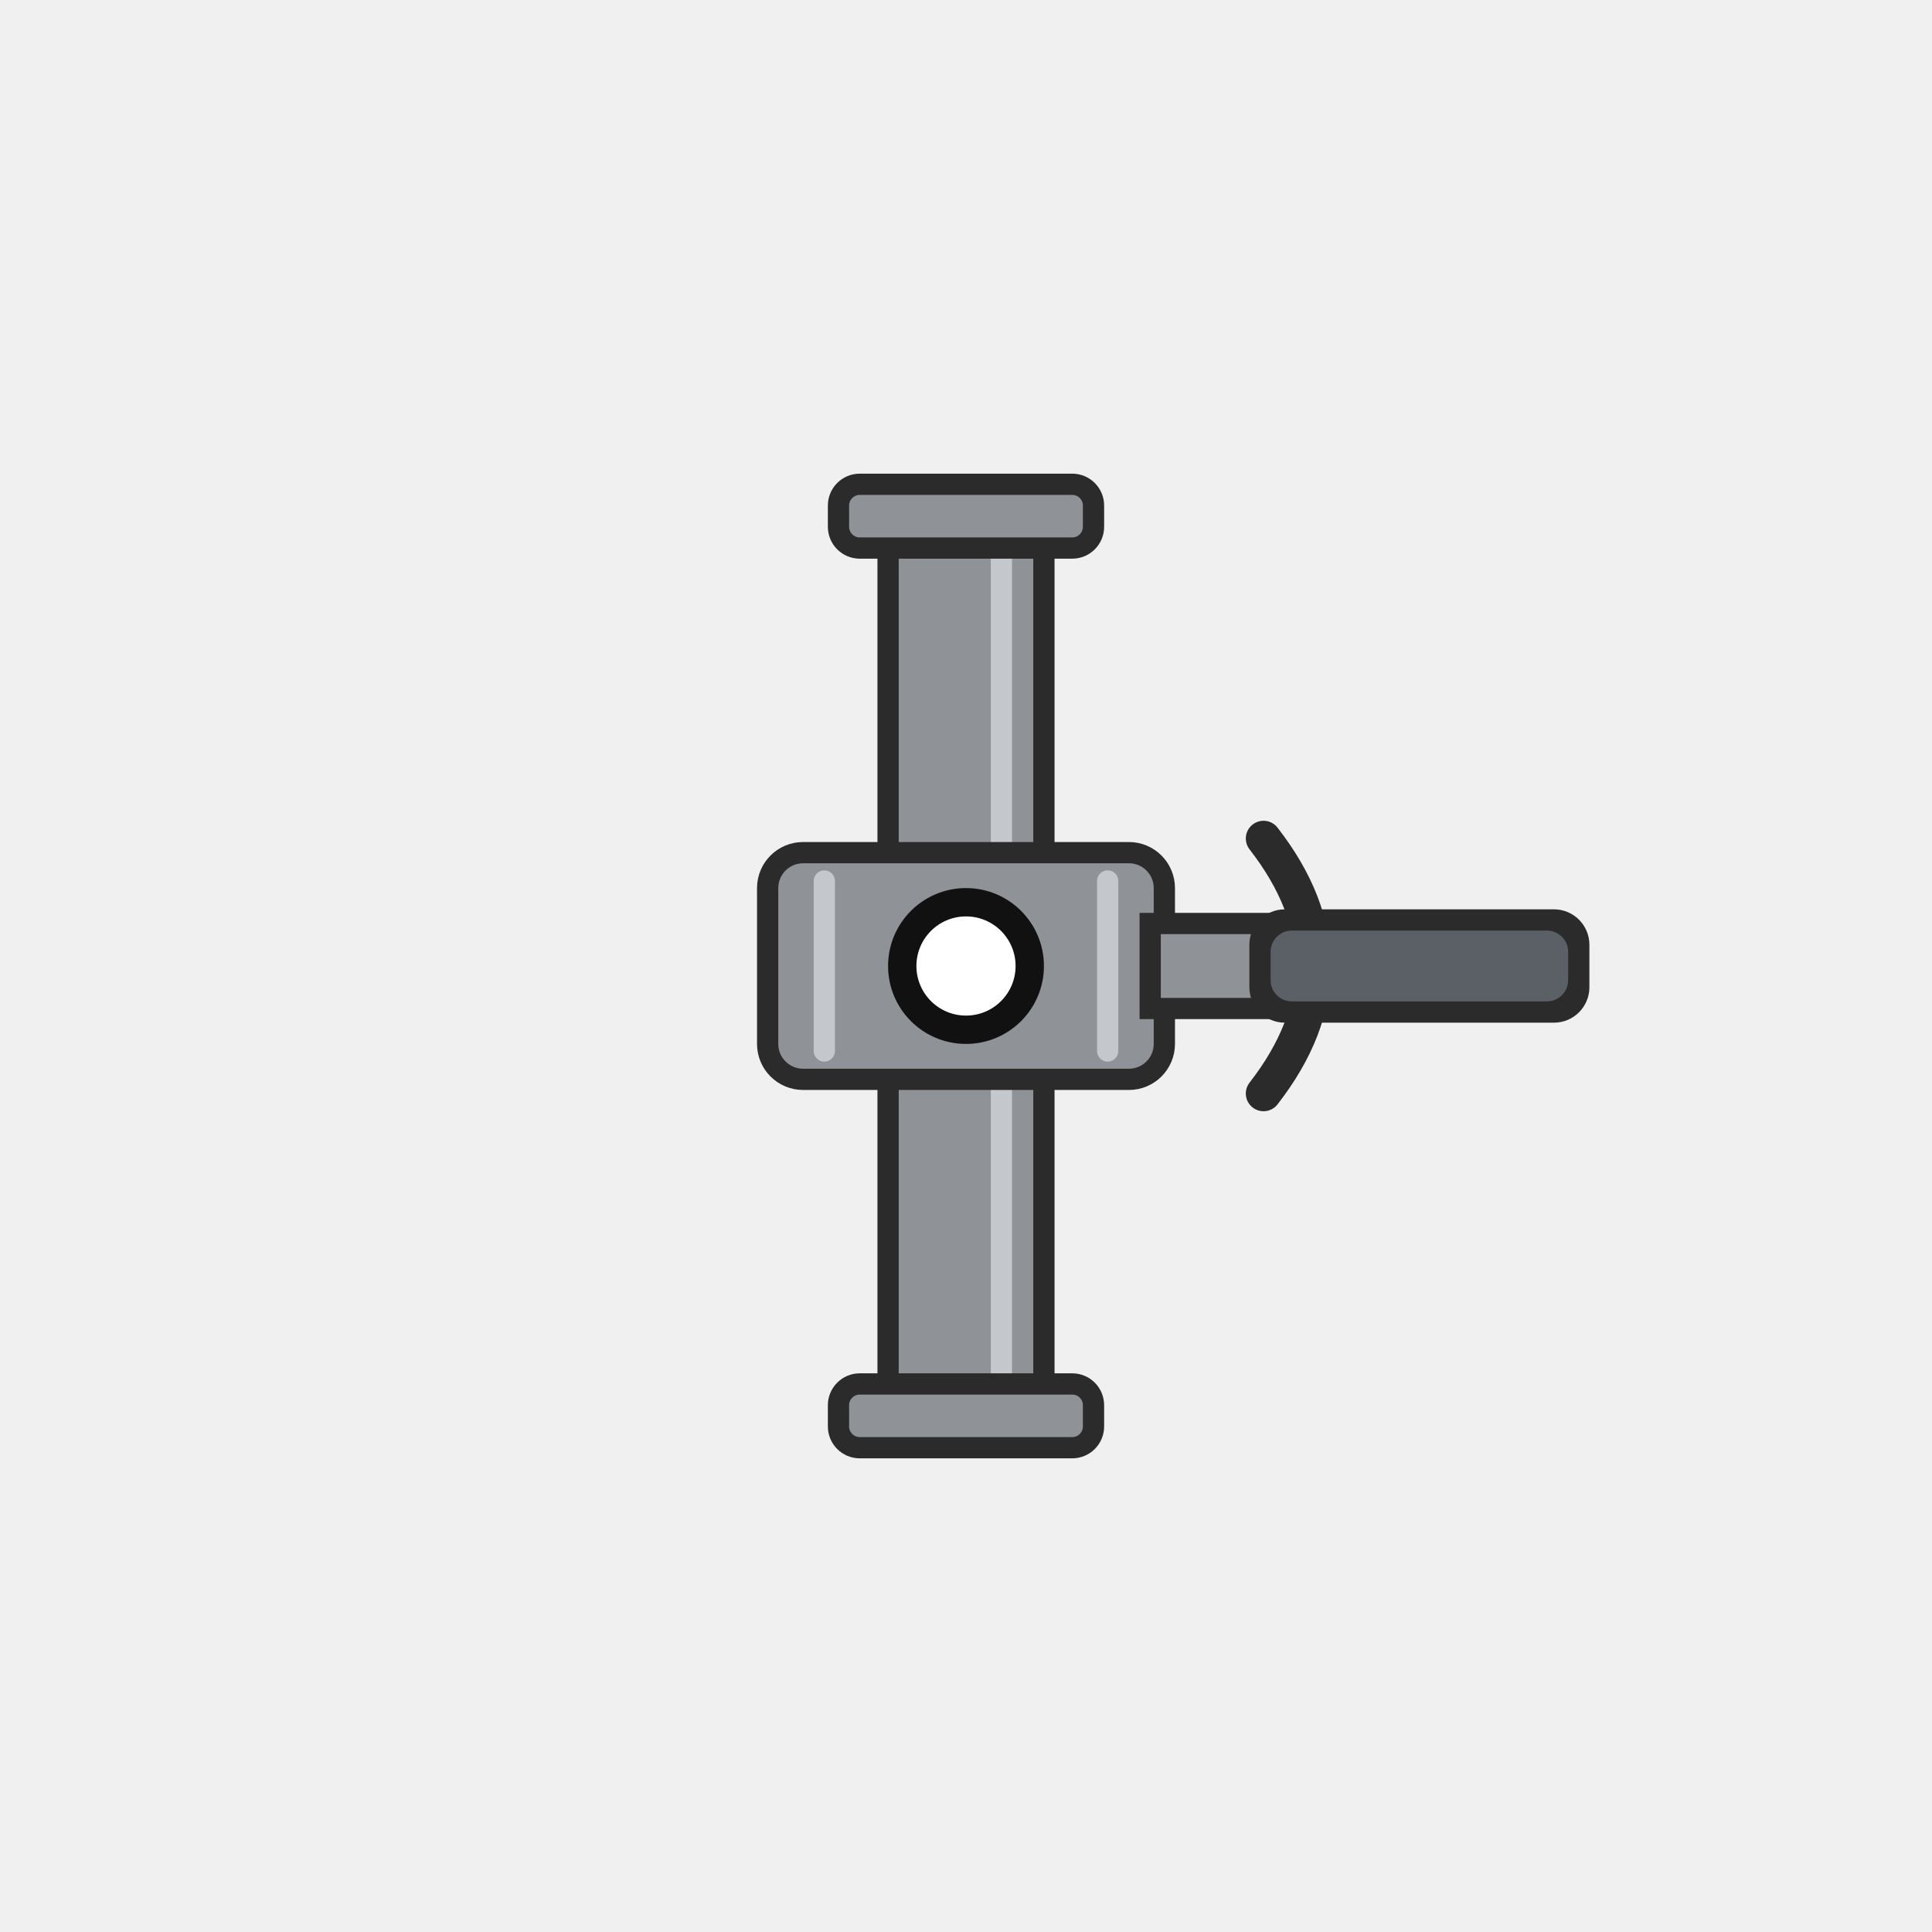
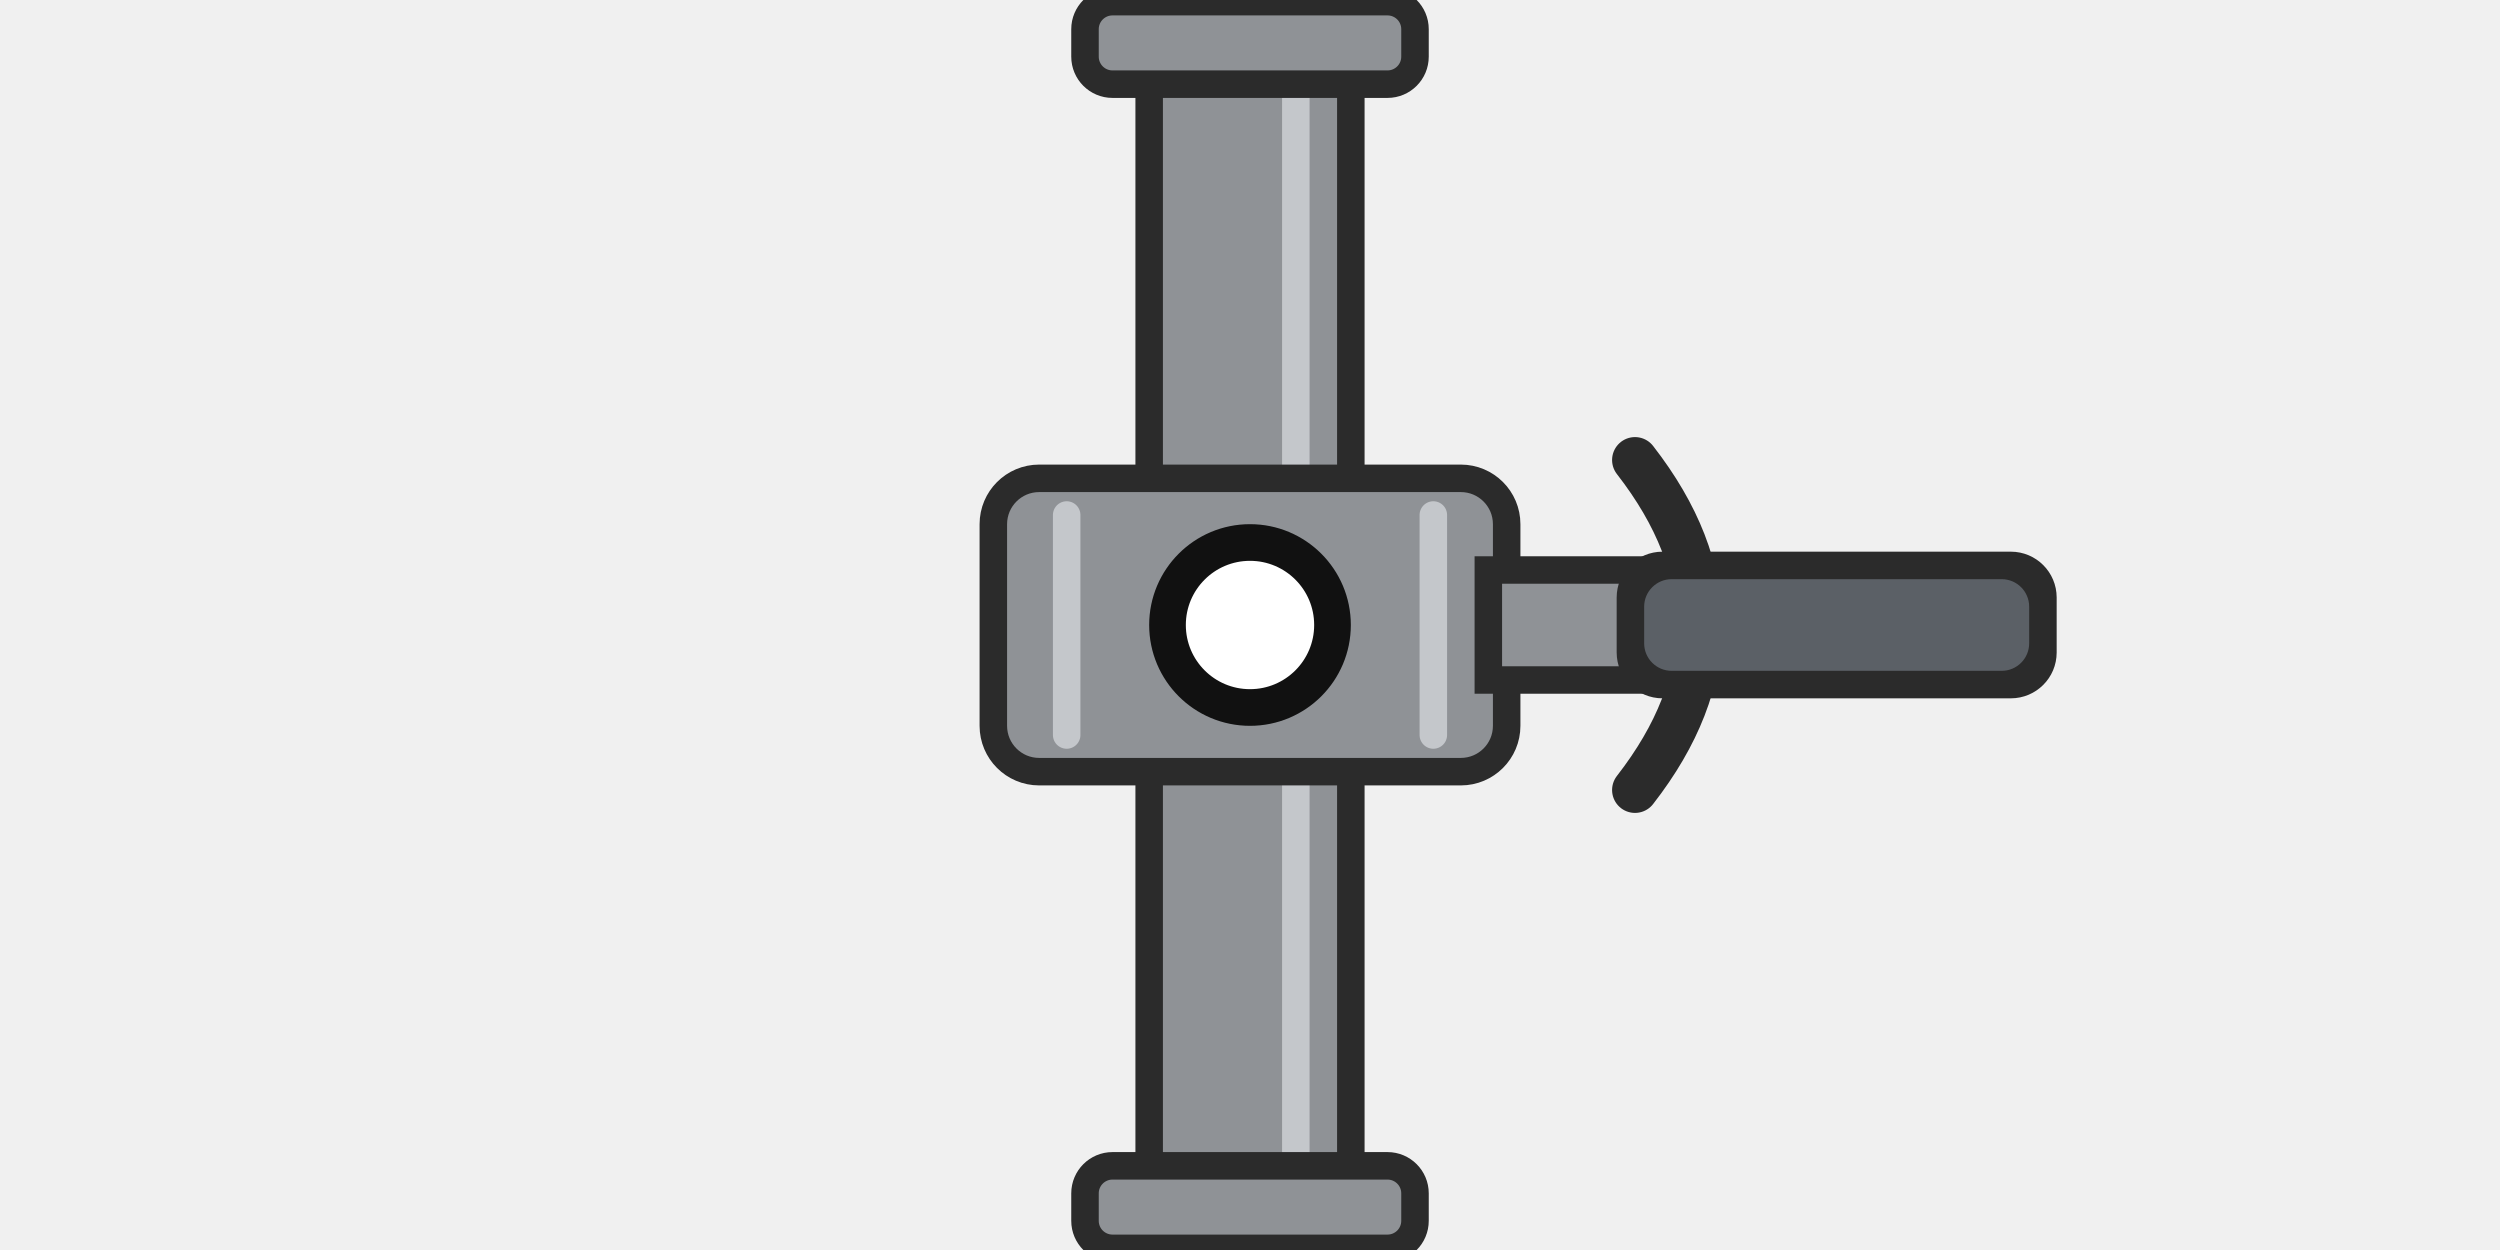
- <svg xmlns="http://www.w3.org/2000/svg" viewBox="0 0 300 300" data-valve-standard="1">
+ <svg xmlns="http://www.w3.org/2000/svg" viewBox="0 75 300 150" data-valve-standard="1">
  <g transform="translate(119.2 73) scale(1.1)">
    <g transform="translate(120 0) rotate(90)">
      <rect x="8" y="81" width="124" height="22" fill="#8f9296" stroke="#2b2b2b" stroke-width="3" />
      <path d="M10 87 H130" stroke="#c4c7cb" stroke-width="3" stroke-linecap="round" />
      <rect x="2" y="74" width="9" height="36" rx="3" fill="#8f9296" stroke="#2b2b2b" stroke-width="3" />
      <rect x="129" y="74" width="9" height="36" rx="3" fill="#8f9296" stroke="#2b2b2b" stroke-width="3" />
      <rect x="54" y="64" width="32" height="56" rx="5" fill="#8f9296" stroke="#2b2b2b" stroke-width="3" />
      <path d="M58 72 H82 M58 112 H82" stroke="#c4c7cb" stroke-width="3" stroke-linecap="round" />
      <rect x="64" y="46" width="12" height="20" fill="#8f9296" stroke="#2b2b2b" stroke-width="3" />
      <path d="M52 50 Q70 36 88 50" fill="none" stroke="#2b2b2b" stroke-width="5" stroke-linecap="round" />
      <circle cx="70" cy="92" r="9" fill="#ffffff" stroke="#111" stroke-width="4" />
      <rect x="62" y="4" width="16" height="48" rx="5" fill="#2b2b2b" />
      <rect x="65" y="7" width="10" height="42" rx="3" fill="#5b6066" />
    </g>
  </g>
</svg>
